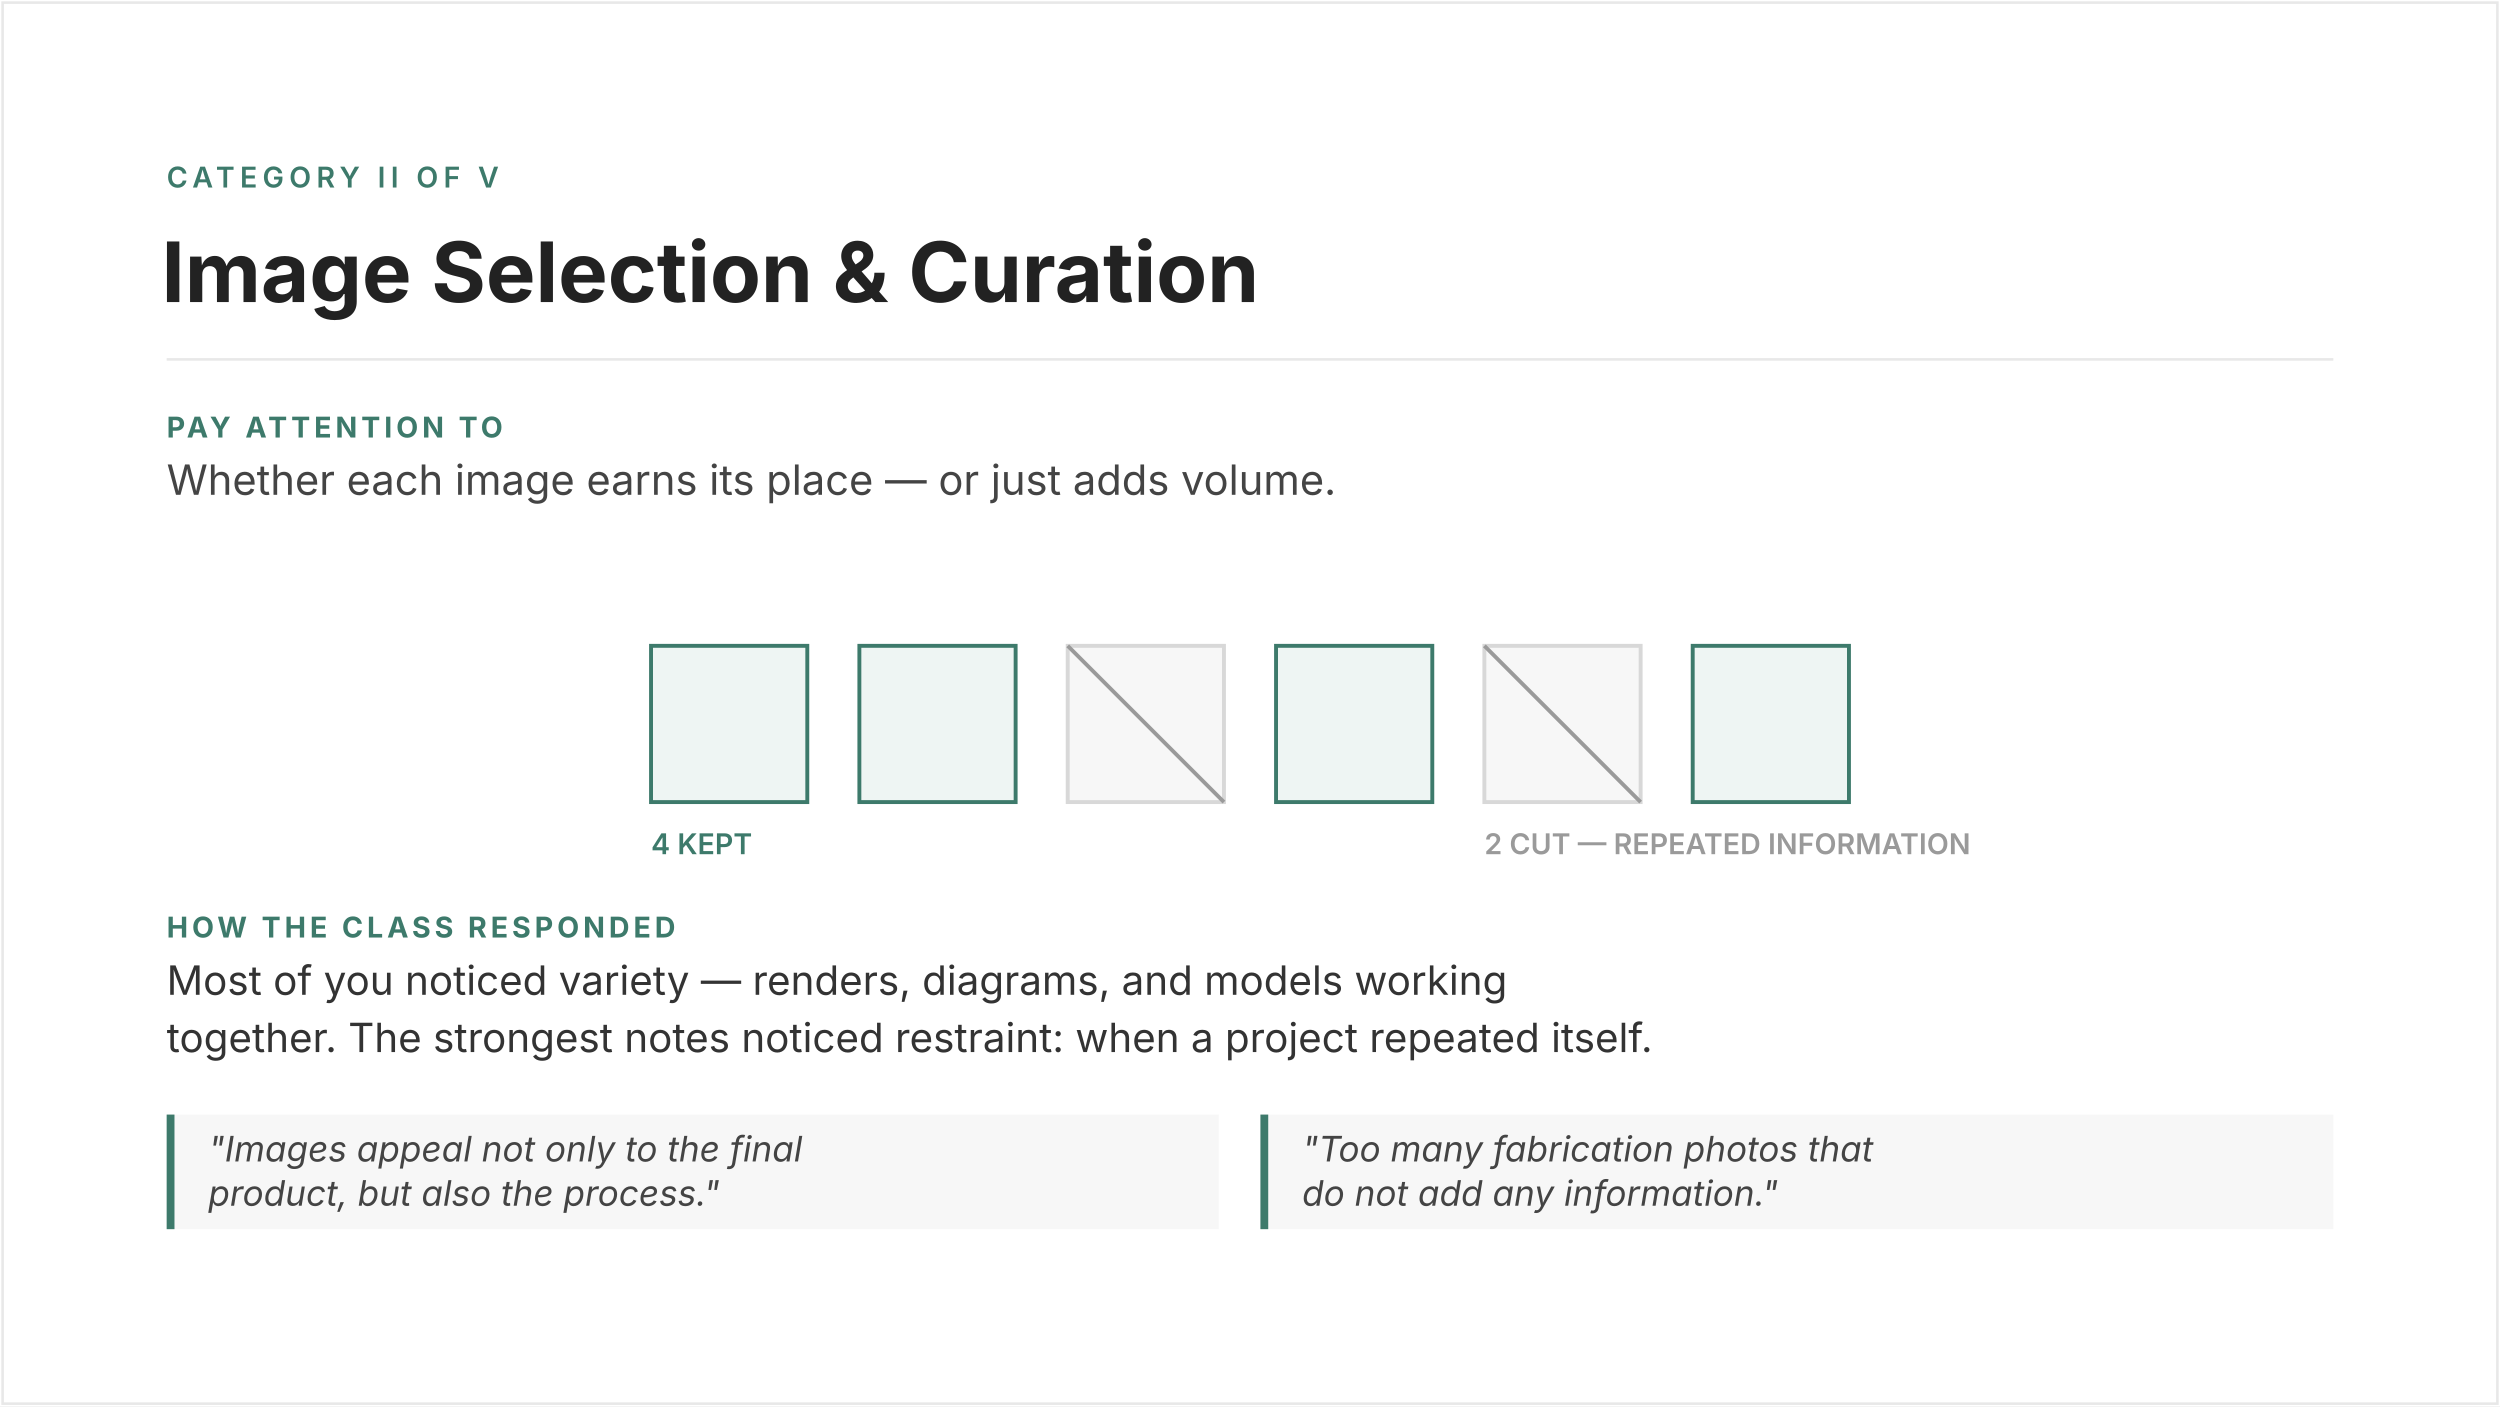
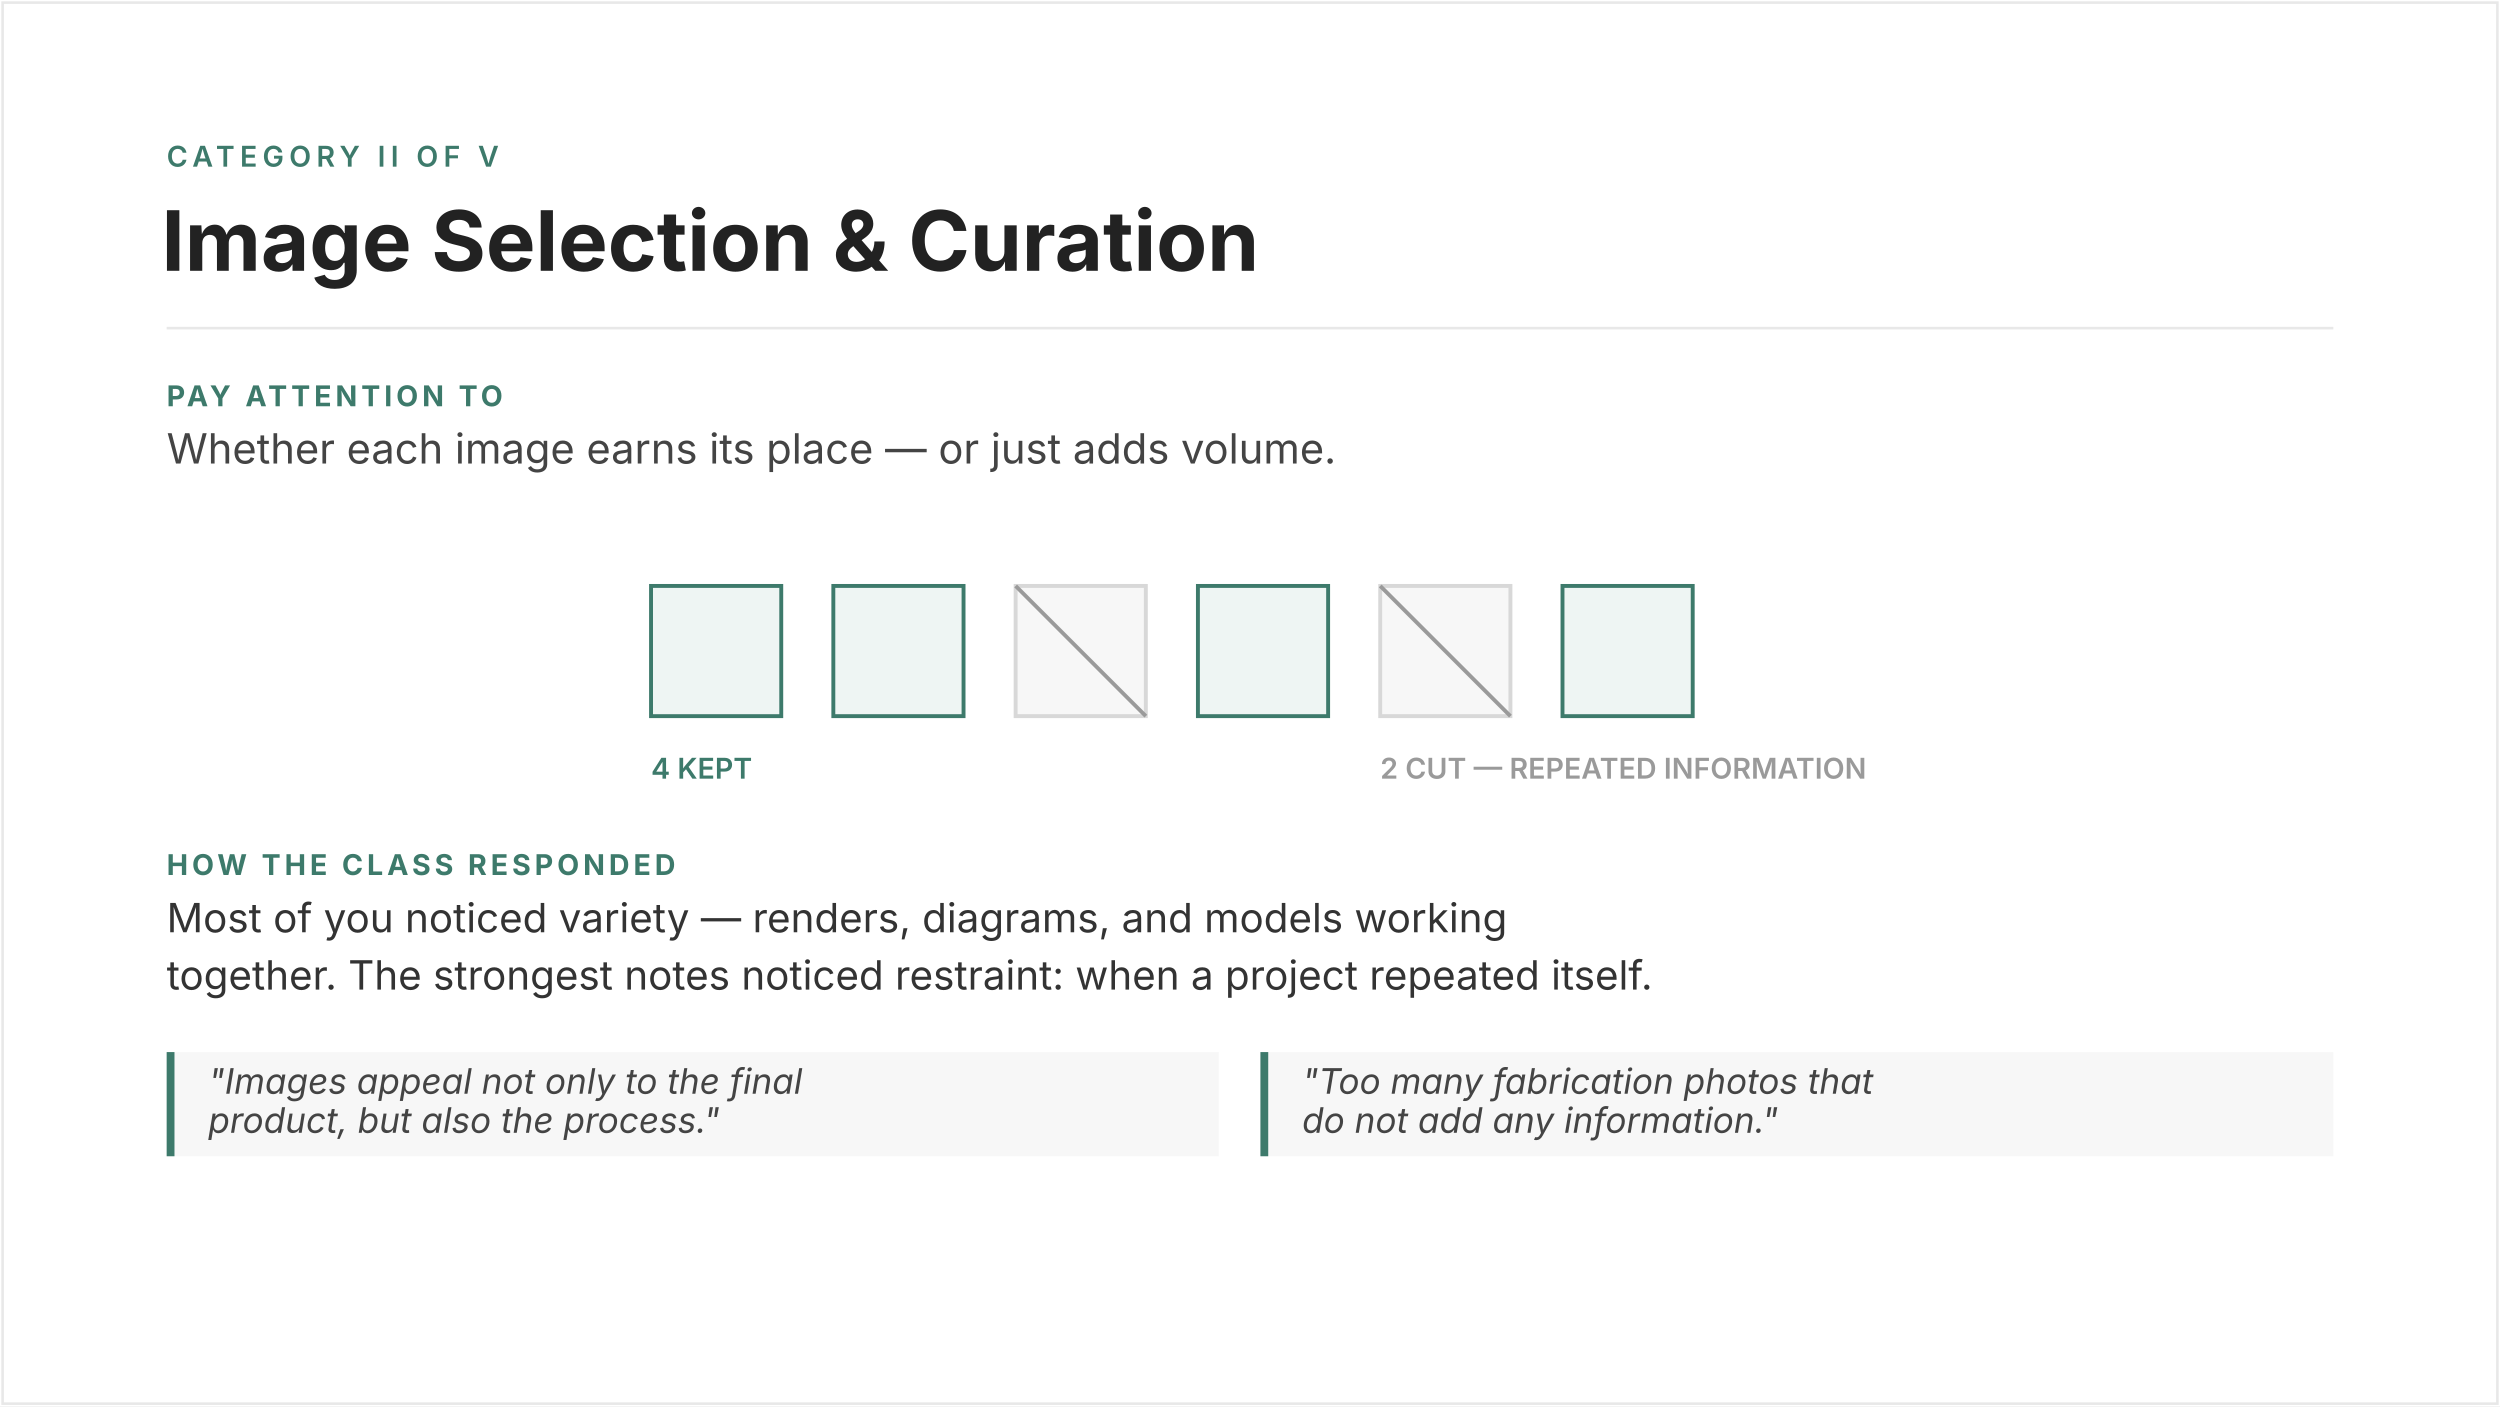
<svg xmlns="http://www.w3.org/2000/svg" width="960" height="540" viewBox="0 0 960 540" font-family="'Inter','Helvetica Neue',Arial,sans-serif">
  <rect x="0" y="0" width="960" height="540" fill="#fff" />
  <rect x="1" y="1" width="958" height="538" fill="none" stroke="#e8e8e8" stroke-width="1" />
-   <text x="64" y="72" font-size="11" font-weight="600" letter-spacing="2" fill="#3d7a6b">CATEGORY II OF V</text>
-   <text x="62" y="116" font-size="32" font-weight="700" fill="#222">Image Selection &amp; Curation</text>
-   <line x1="64" y1="138" x2="896" y2="138" stroke="#e8e8e8" stroke-width="1" />
-   <text x="64" y="168" font-size="11" font-weight="700" letter-spacing="1.5" fill="#3d7a6b">PAY ATTENTION TO</text>
-   <text x="64" y="190" font-size="16" fill="#444">Whether each image earns its place — or just adds volume.</text>
+   <text x="64" y="64" font-size="11" font-weight="600" letter-spacing="2" fill="#3d7a6b">CATEGORY II OF V</text>
+   <text x="62" y="104" font-size="32" font-weight="700" fill="#222">Image Selection &amp; Curation</text>
+   <line x1="64" y1="126" x2="896" y2="126" stroke="#e8e8e8" stroke-width="1" />
+   <text x="64" y="156" font-size="11" font-weight="700" letter-spacing="1.5" fill="#3d7a6b">PAY ATTENTION TO</text>
+   <text x="64" y="178" font-size="16" fill="#444">Whether each image earns its place — or just adds volume.</text>
  <g>
-     <rect x="250" y="248" width="60" height="60" fill="#eef5f3" stroke="#3d7a6b" stroke-width="1.5" />
-     <rect x="330" y="248" width="60" height="60" fill="#eef5f3" stroke="#3d7a6b" stroke-width="1.5" />
+     <rect x="250" y="225" width="50" height="50" fill="#eef5f3" stroke="#3d7a6b" stroke-width="1.5" />
+     <rect x="320" y="225" width="50" height="50" fill="#eef5f3" stroke="#3d7a6b" stroke-width="1.5" />
    <g>
-       <rect x="410" y="248" width="60" height="60" fill="#f7f7f7" stroke="#d8d8d8" stroke-width="1.5" />
-       <line x1="410" y1="248" x2="470" y2="308" stroke="#9a9a9a" stroke-width="1.5" />
+       <rect x="390" y="225" width="50" height="50" fill="#f7f7f7" stroke="#d8d8d8" stroke-width="1.5" />
+       <line x1="390" y1="225" x2="440" y2="275" stroke="#9a9a9a" stroke-width="1.5" />
    </g>
-     <rect x="490" y="248" width="60" height="60" fill="#eef5f3" stroke="#3d7a6b" stroke-width="1.5" />
+     <rect x="460" y="225" width="50" height="50" fill="#eef5f3" stroke="#3d7a6b" stroke-width="1.5" />
    <g>
-       <rect x="570" y="248" width="60" height="60" fill="#f7f7f7" stroke="#d8d8d8" stroke-width="1.5" />
-       <line x1="570" y1="248" x2="630" y2="308" stroke="#9a9a9a" stroke-width="1.5" />
+       <rect x="530" y="225" width="50" height="50" fill="#f7f7f7" stroke="#d8d8d8" stroke-width="1.5" />
+       <line x1="530" y1="225" x2="580" y2="275" stroke="#9a9a9a" stroke-width="1.5" />
    </g>
-     <rect x="650" y="248" width="60" height="60" fill="#eef5f3" stroke="#3d7a6b" stroke-width="1.5" />
-     <text x="250" y="328" font-size="11" fill="#3d7a6b" font-weight="600">4 KEPT</text>
-     <text x="570" y="328" font-size="11" fill="#9a9a9a" font-weight="600">2 CUT — REPEATED INFORMATION</text>
+     <rect x="600" y="225" width="50" height="50" fill="#eef5f3" stroke="#3d7a6b" stroke-width="1.5" />
+     <text x="250" y="299" font-size="11" fill="#3d7a6b" font-weight="600">4 KEPT</text>
+     <text x="530" y="299" font-size="11" fill="#9a9a9a" font-weight="600">2 CUT — REPEATED INFORMATION</text>
  </g>
-   <text x="64" y="360" font-size="11" font-weight="700" letter-spacing="1.5" fill="#3d7a6b">HOW THE CLASS RESPONDED</text>
-   <text x="64" y="382" font-size="15.5" fill="#333">Most of you noticed variety — renders, diagrams, and models working</text>
-   <text x="64" y="404" font-size="15.5" fill="#333">together. The strongest notes noticed restraint: when a project repeated itself.</text>
-   <rect x="64" y="428" width="404" height="44" fill="#f7f7f7" />
-   <rect x="64" y="428" width="3" height="44" fill="#3d7a6b" />
-   <text x="80" y="446" font-size="13.5" fill="#444" font-style="italic">"Images appeal not only to the final</text>
-   <text x="80" y="463" font-size="13.5" fill="#444" font-style="italic">product, but also the process."</text>
-   <rect x="484" y="428" width="412" height="44" fill="#f7f7f7" />
-   <rect x="484" y="428" width="3" height="44" fill="#3d7a6b" />
-   <text x="500" y="446" font-size="13.5" fill="#444" font-style="italic">"Too many fabrication photos that</text>
-   <text x="500" y="463" font-size="13.5" fill="#444" font-style="italic">do not add any information."</text>
+   <text x="64" y="336" font-size="11" font-weight="700" letter-spacing="1.5" fill="#3d7a6b">HOW THE CLASS RESPONDED</text>
+   <text x="64" y="358" font-size="15.5" fill="#333">Most of you noticed variety — renders, diagrams, and models working</text>
+   <text x="64" y="380" font-size="15.5" fill="#333">together. The strongest notes noticed restraint: when a project repeated itself.</text>
+   <rect x="64" y="404" width="404" height="40" fill="#f7f7f7" />
+   <rect x="64" y="404" width="3" height="40" fill="#3d7a6b" />
+   <text x="80" y="420" font-size="13.5" fill="#444" font-style="italic">"Images appeal not only to the final</text>
+   <text x="80" y="435" font-size="13.5" fill="#444" font-style="italic">product, but also the process."</text>
+   <rect x="484" y="404" width="412" height="40" fill="#f7f7f7" />
+   <rect x="484" y="404" width="3" height="40" fill="#3d7a6b" />
+   <text x="500" y="420" font-size="13.5" fill="#444" font-style="italic">"Too many fabrication photos that</text>
+   <text x="500" y="435" font-size="13.5" fill="#444" font-style="italic">do not add any information."</text>
</svg>
